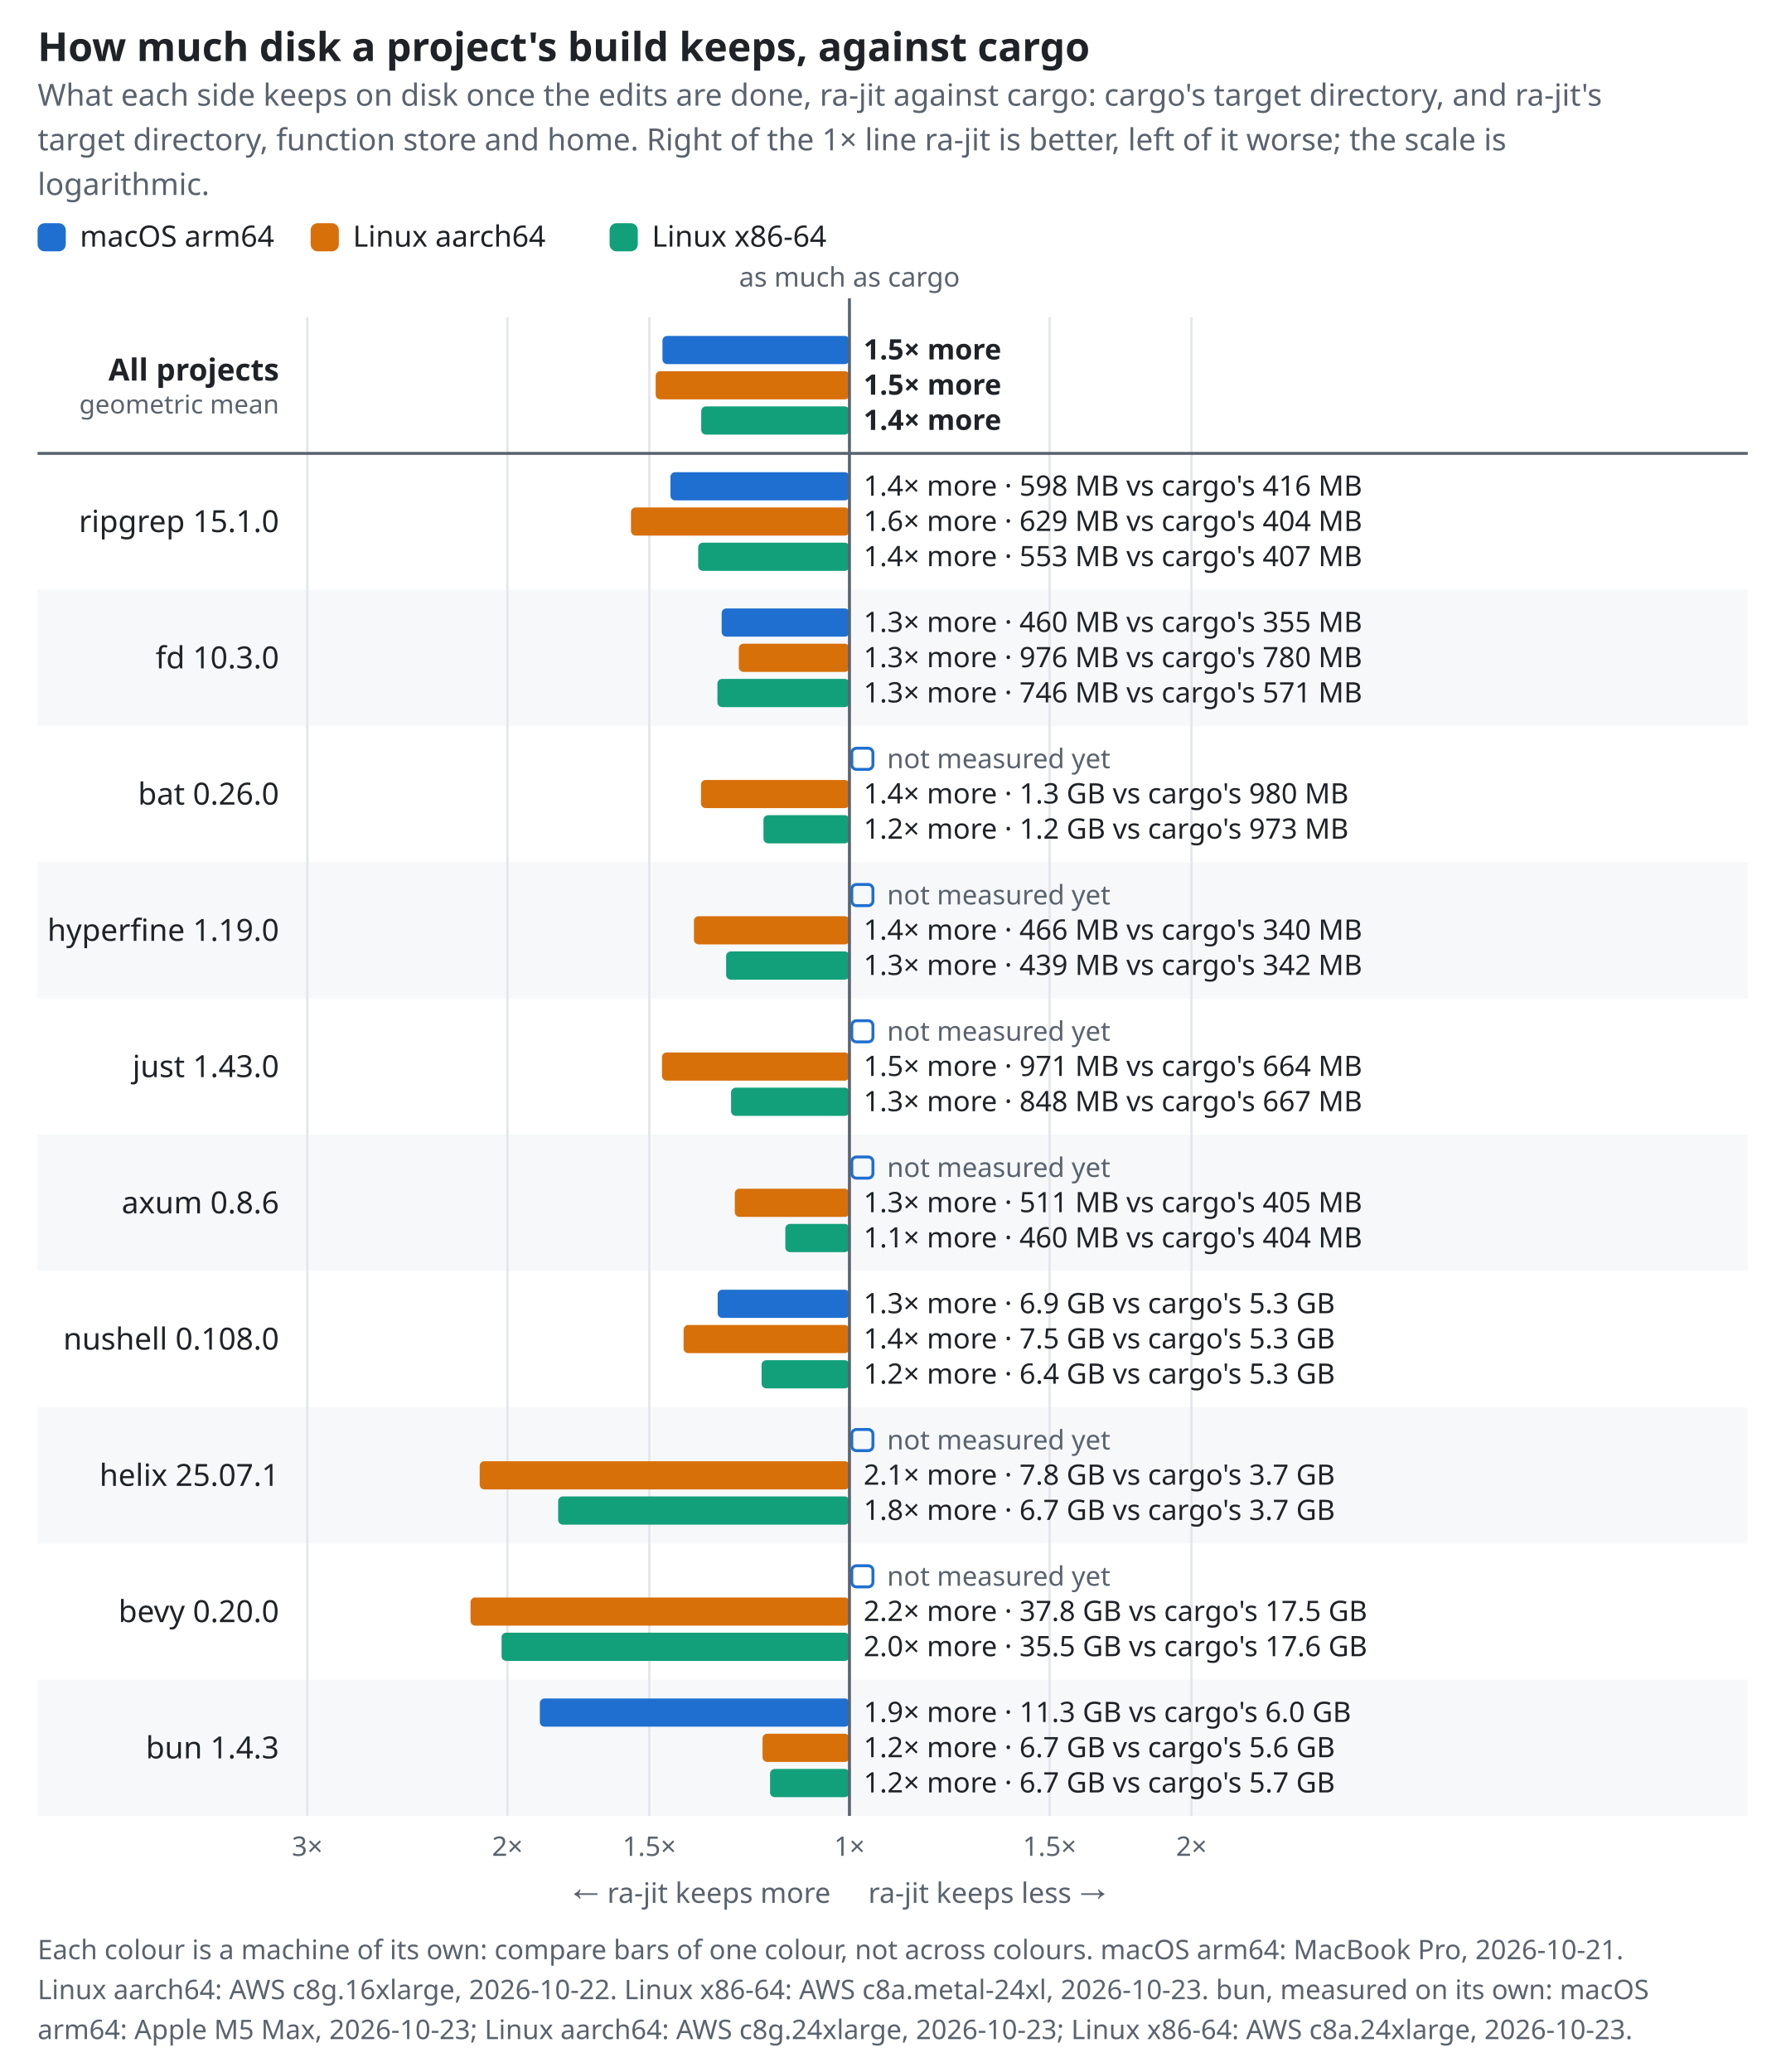
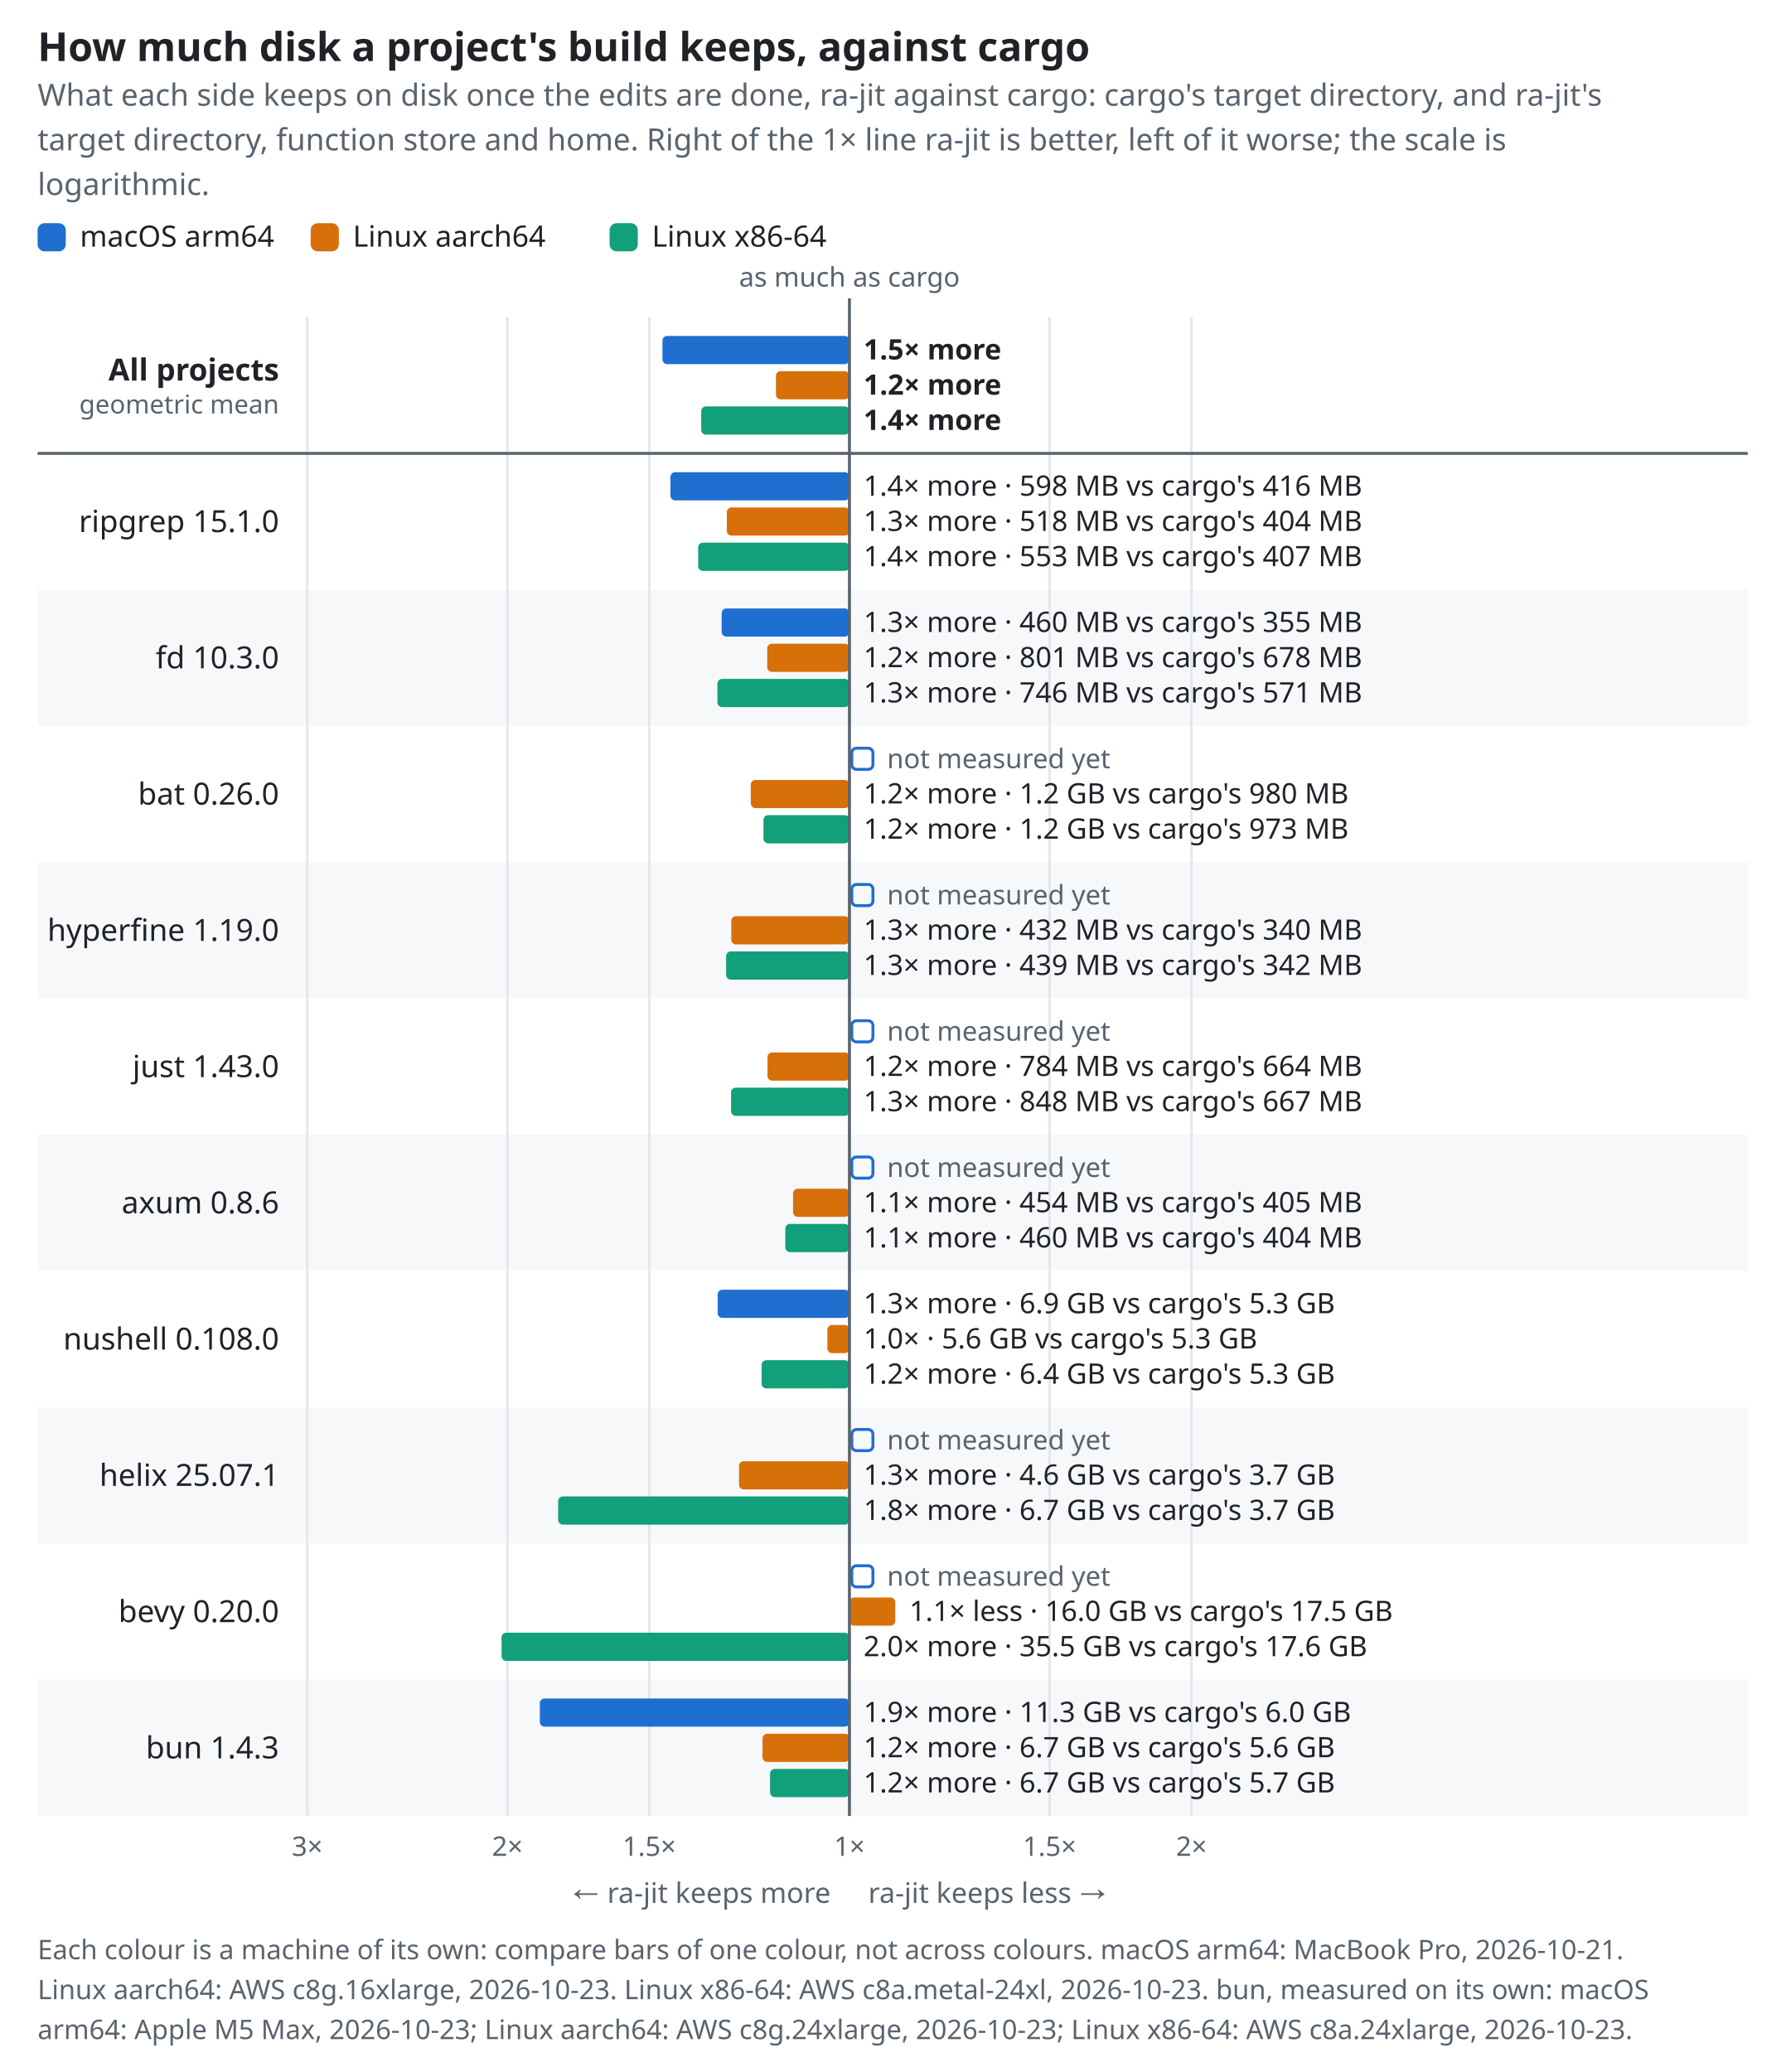
<svg xmlns="http://www.w3.org/2000/svg" width="760" height="882" viewBox="0 0 760 882" role="img" aria-label="How much disk a project's build keeps, against cargo">
  <style>text{font-family:-apple-system, BlinkMacSystemFont, 'Segoe UI', 'Noto Sans', Helvetica, Arial, sans-serif;fill:#1f2328}.d{fill:#59636e}.b{font-weight:600}.v{font-variant-numeric:tabular-nums}.g{stroke:#e3e7eb}.r{stroke:#59636e;stroke-width:1.25}.z{fill:#f6f8fa}.o{fill:none;stroke-width:1.25}.p0{fill:#1f6fd0}.w0{stroke:#1f6fd0}.p1{fill:#d8700a}.w1{stroke:#d8700a}.p2{fill:#12a07a}.w2{stroke:#12a07a}</style>
  <text x="16" y="26" font-size="17" class="b">How much disk a project's build keeps, against cargo</text>
  <text x="16" y="45" font-size="13" class="d">What each side keeps on disk once the edits are done, ra-jit against cargo: cargo's target directory, and ra-jit's</text>
  <text x="16" y="64" font-size="13" class="d">target directory, function store and home. Right of the 1× line ra-jit is better, left of it worse; the scale is</text>
  <text x="16" y="83" font-size="13" class="d">logarithmic.</text>
  <rect x="16" y="95" width="12" height="12" rx="3" class="p0" />
  <text x="34" y="105" font-size="12.5">macOS arm64</text>
  <rect x="132.25" y="95" width="12" height="12" rx="3" class="p1" />
  <text x="150.2" y="105" font-size="12.5">Linux aarch64</text>
  <rect x="259.5" y="95" width="12" height="12" rx="3" class="p2" />
  <text x="277.5" y="105" font-size="12.5">Linux x86-64</text>
  <rect x="16" y="715" width="728" height="58" class="z" />
  <rect x="16" y="599" width="728" height="58" class="z" />
  <rect x="16" y="483" width="728" height="58" class="z" />
  <rect x="16" y="367" width="728" height="58" class="z" />
  <rect x="16" y="251" width="728" height="58" class="z" />
  <line x1="130.8" y1="135" x2="130.8" y2="773" class="g" />
  <line x1="216" y1="135" x2="216" y2="773" class="g" />
  <line x1="276.4" y1="135" x2="276.4" y2="773" class="g" />
  <line x1="361.6" y1="135" x2="361.6" y2="773" class="g" />
  <line x1="446.8" y1="135" x2="446.8" y2="773" class="g" />
  <line x1="507.2" y1="135" x2="507.2" y2="773" class="g" />
  <line x1="16" y1="193" x2="744" y2="193" class="r" />
  <rect x="282" y="143" width="79.6" height="12" rx="2" class="p0" />
-   <rect x="279.1" y="158" width="82.5" height="12" rx="2" class="p1" />
+   <rect x="330.3" y="158" width="31.2" height="12" rx="2" class="p1" />
  <rect x="298.5" y="173" width="63.1" height="12" rx="2" class="p2" />
  <rect x="285.4" y="201" width="76.2" height="12" rx="2" class="p0" />
-   <rect x="268.6" y="216" width="93" height="12" rx="2" class="p1" />
+   <rect x="309.4" y="216" width="52.2" height="12" rx="2" class="p1" />
  <rect x="297.2" y="231" width="64.4" height="12" rx="2" class="p2" />
  <rect x="307.2" y="259" width="54.4" height="12" rx="2" class="p0" />
-   <rect x="314.5" y="274" width="47.1" height="12" rx="2" class="p1" />
+   <rect x="326.6" y="274" width="35" height="12" rx="2" class="p1" />
  <rect x="305.4" y="289" width="56.2" height="12" rx="2" class="p2" />
  <rect x="362.6" y="318.5" width="9" height="9" rx="2" class="o w0" />
-   <rect x="298.4" y="332" width="63.2" height="12" rx="2" class="p1" />
+   <rect x="319.6" y="332" width="42" height="12" rx="2" class="p1" />
  <rect x="325" y="347" width="36.6" height="12" rx="2" class="p2" />
  <rect x="362.6" y="376.5" width="9" height="9" rx="2" class="o w0" />
-   <rect x="295.4" y="390" width="66.2" height="12" rx="2" class="p1" />
+   <rect x="311.3" y="390" width="50.3" height="12" rx="2" class="p1" />
  <rect x="309.1" y="405" width="52.5" height="12" rx="2" class="p2" />
  <rect x="362.6" y="434.5" width="9" height="9" rx="2" class="o w0" />
-   <rect x="281.8" y="448" width="79.8" height="12" rx="2" class="p1" />
+   <rect x="326.7" y="448" width="34.9" height="12" rx="2" class="p1" />
  <rect x="311.2" y="463" width="50.4" height="12" rx="2" class="p2" />
  <rect x="362.6" y="492.5" width="9" height="9" rx="2" class="o w0" />
-   <rect x="312.8" y="506" width="48.8" height="12" rx="2" class="p1" />
+   <rect x="337.6" y="506" width="24" height="12" rx="2" class="p1" />
  <rect x="334.3" y="521" width="27.3" height="12" rx="2" class="p2" />
  <rect x="305.5" y="549" width="56.1" height="12" rx="2" class="p0" />
-   <rect x="291" y="564" width="70.6" height="12" rx="2" class="p1" />
+   <rect x="352.2" y="564" width="9.4" height="12" rx="2" class="p1" />
  <rect x="324.2" y="579" width="37.4" height="12" rx="2" class="p2" />
  <rect x="362.6" y="608.5" width="9" height="9" rx="2" class="o w0" />
-   <rect x="204.2" y="622" width="157.4" height="12" rx="2" class="p1" />
+   <rect x="314.6" y="622" width="47" height="12" rx="2" class="p1" />
  <rect x="237.6" y="637" width="124" height="12" rx="2" class="p2" />
  <rect x="362.6" y="666.5" width="9" height="9" rx="2" class="o w0" />
-   <rect x="200.3" y="680" width="161.3" height="12" rx="2" class="p1" />
+   <rect x="361.6" y="680" width="19.5" height="12" rx="2" class="p1" />
  <rect x="213.5" y="695" width="148.1" height="12" rx="2" class="p2" />
  <rect x="229.8" y="723" width="131.8" height="12" rx="2" class="p0" />
  <rect x="324.6" y="738" width="37" height="12" rx="2" class="p1" />
  <rect x="327.8" y="753" width="33.8" height="12" rx="2" class="p2" />
  <line x1="361.6" y1="127" x2="361.6" y2="773" class="r" />
  <text x="130.8" y="790" font-size="11.5" text-anchor="middle" class="d v">3×</text>
  <text x="216" y="790" font-size="11.5" text-anchor="middle" class="d v">2×</text>
  <text x="276.4" y="790" font-size="11.5" text-anchor="middle" class="d v">1.5×</text>
  <text x="361.6" y="790" font-size="11.5" text-anchor="middle" class="d v">1×</text>
  <text x="446.8" y="790" font-size="11.5" text-anchor="middle" class="d v">1.5×</text>
  <text x="507.2" y="790" font-size="11.5" text-anchor="middle" class="d v">2×</text>
  <text x="118.8" y="162" font-size="13" text-anchor="end" class="b">All projects</text>
  <text x="118.8" y="176" font-size="11" text-anchor="end" class="d">geometric mean</text>
  <text x="367.6" y="153" font-size="12" class="v b">1.5× more</text>
-   <text x="367.6" y="168" font-size="12" class="v b">1.5× more</text>
+   <text x="367.6" y="168" font-size="12" class="v b">1.2× more</text>
  <text x="367.6" y="183" font-size="12" class="v b">1.4× more</text>
  <text x="118.8" y="226.5" font-size="13" text-anchor="end">ripgrep 15.1.0</text>
  <text x="367.6" y="211" font-size="12" class="v">1.4× more · 598 MB vs cargo's 416 MB</text>
-   <text x="367.6" y="226" font-size="12" class="v">1.6× more · 629 MB vs cargo's 404 MB</text>
+   <text x="367.6" y="226" font-size="12" class="v">1.3× more · 518 MB vs cargo's 404 MB</text>
  <text x="367.6" y="241" font-size="12" class="v">1.4× more · 553 MB vs cargo's 407 MB</text>
  <text x="118.8" y="284.5" font-size="13" text-anchor="end">fd 10.3.0</text>
  <text x="367.6" y="269" font-size="12" class="v">1.3× more · 460 MB vs cargo's 355 MB</text>
-   <text x="367.6" y="284" font-size="12" class="v">1.3× more · 976 MB vs cargo's 780 MB</text>
+   <text x="367.6" y="284" font-size="12" class="v">1.2× more · 801 MB vs cargo's 678 MB</text>
  <text x="367.6" y="299" font-size="12" class="v">1.3× more · 746 MB vs cargo's 571 MB</text>
  <text x="118.8" y="342.5" font-size="13" text-anchor="end">bat 0.26.0</text>
  <text x="377.6" y="327" font-size="11.5" class="d">not measured yet</text>
-   <text x="367.6" y="342" font-size="12" class="v">1.4× more · 1.3 GB vs cargo's 980 MB</text>
+   <text x="367.6" y="342" font-size="12" class="v">1.2× more · 1.2 GB vs cargo's 980 MB</text>
  <text x="367.6" y="357" font-size="12" class="v">1.2× more · 1.2 GB vs cargo's 973 MB</text>
  <text x="118.8" y="400.5" font-size="13" text-anchor="end">hyperfine 1.19.0</text>
  <text x="377.6" y="385" font-size="11.5" class="d">not measured yet</text>
-   <text x="367.6" y="400" font-size="12" class="v">1.4× more · 466 MB vs cargo's 340 MB</text>
+   <text x="367.6" y="400" font-size="12" class="v">1.3× more · 432 MB vs cargo's 340 MB</text>
  <text x="367.6" y="415" font-size="12" class="v">1.3× more · 439 MB vs cargo's 342 MB</text>
  <text x="118.8" y="458.5" font-size="13" text-anchor="end">just 1.43.0</text>
  <text x="377.6" y="443" font-size="11.5" class="d">not measured yet</text>
-   <text x="367.6" y="458" font-size="12" class="v">1.5× more · 971 MB vs cargo's 664 MB</text>
+   <text x="367.6" y="458" font-size="12" class="v">1.2× more · 784 MB vs cargo's 664 MB</text>
  <text x="367.6" y="473" font-size="12" class="v">1.3× more · 848 MB vs cargo's 667 MB</text>
  <text x="118.8" y="516.5" font-size="13" text-anchor="end">axum 0.8.6</text>
  <text x="377.6" y="501" font-size="11.5" class="d">not measured yet</text>
-   <text x="367.6" y="516" font-size="12" class="v">1.3× more · 511 MB vs cargo's 405 MB</text>
+   <text x="367.6" y="516" font-size="12" class="v">1.1× more · 454 MB vs cargo's 405 MB</text>
  <text x="367.6" y="531" font-size="12" class="v">1.1× more · 460 MB vs cargo's 404 MB</text>
  <text x="118.8" y="574.5" font-size="13" text-anchor="end">nushell 0.108.0</text>
  <text x="367.6" y="559" font-size="12" class="v">1.3× more · 6.9 GB vs cargo's 5.3 GB</text>
-   <text x="367.6" y="574" font-size="12" class="v">1.4× more · 7.5 GB vs cargo's 5.3 GB</text>
+   <text x="367.6" y="574" font-size="12" class="v">1.0× · 5.6 GB vs cargo's 5.3 GB</text>
  <text x="367.6" y="589" font-size="12" class="v">1.2× more · 6.4 GB vs cargo's 5.3 GB</text>
  <text x="118.8" y="632.5" font-size="13" text-anchor="end">helix 25.07.1</text>
  <text x="377.6" y="617" font-size="11.5" class="d">not measured yet</text>
-   <text x="367.6" y="632" font-size="12" class="v">2.1× more · 7.8 GB vs cargo's 3.7 GB</text>
+   <text x="367.6" y="632" font-size="12" class="v">1.3× more · 4.6 GB vs cargo's 3.7 GB</text>
  <text x="367.6" y="647" font-size="12" class="v">1.8× more · 6.7 GB vs cargo's 3.7 GB</text>
  <text x="118.8" y="690.5" font-size="13" text-anchor="end">bevy 0.20.0</text>
  <text x="377.6" y="675" font-size="11.5" class="d">not measured yet</text>
-   <text x="367.6" y="690" font-size="12" class="v">2.2× more · 37.8 GB vs cargo's 17.5 GB</text>
+   <text x="387.1" y="690" font-size="12" class="v">1.1× less · 16.0 GB vs cargo's 17.5 GB</text>
  <text x="367.6" y="705" font-size="12" class="v">2.0× more · 35.5 GB vs cargo's 17.6 GB</text>
  <text x="118.8" y="748.5" font-size="13" text-anchor="end">bun 1.4.3</text>
  <text x="367.6" y="733" font-size="12" class="v">1.9× more · 11.3 GB vs cargo's 6.0 GB</text>
  <text x="367.6" y="748" font-size="12" class="v">1.2× more · 6.7 GB vs cargo's 5.6 GB</text>
  <text x="367.6" y="763" font-size="12" class="v">1.2× more · 6.7 GB vs cargo's 5.7 GB</text>
  <text x="361.6" y="122" font-size="11.5" text-anchor="middle" class="d">as much as cargo</text>
  <text x="353.6" y="810" font-size="12" text-anchor="end" class="d">← ra-jit keeps more</text>
  <text x="369.6" y="810" font-size="12" class="d">ra-jit keeps less →</text>
  <text x="16" y="834" font-size="11.5" class="d">Each colour is a machine of its own: compare bars of one colour, not across colours. macOS arm64: MacBook Pro, 2026-10-21.</text>
-   <text x="16" y="851" font-size="11.5" class="d">Linux aarch64: AWS c8g.16xlarge, 2026-10-22. Linux x86-64: AWS c8a.metal-24xl, 2026-10-23. bun, measured on its own: macOS</text>
+   <text x="16" y="851" font-size="11.5" class="d">Linux aarch64: AWS c8g.16xlarge, 2026-10-23. Linux x86-64: AWS c8a.metal-24xl, 2026-10-23. bun, measured on its own: macOS</text>
  <text x="16" y="868" font-size="11.5" class="d">arm64: Apple M5 Max, 2026-10-23; Linux aarch64: AWS c8g.24xlarge, 2026-10-23; Linux x86-64: AWS c8a.24xlarge, 2026-10-23.</text>
</svg>
